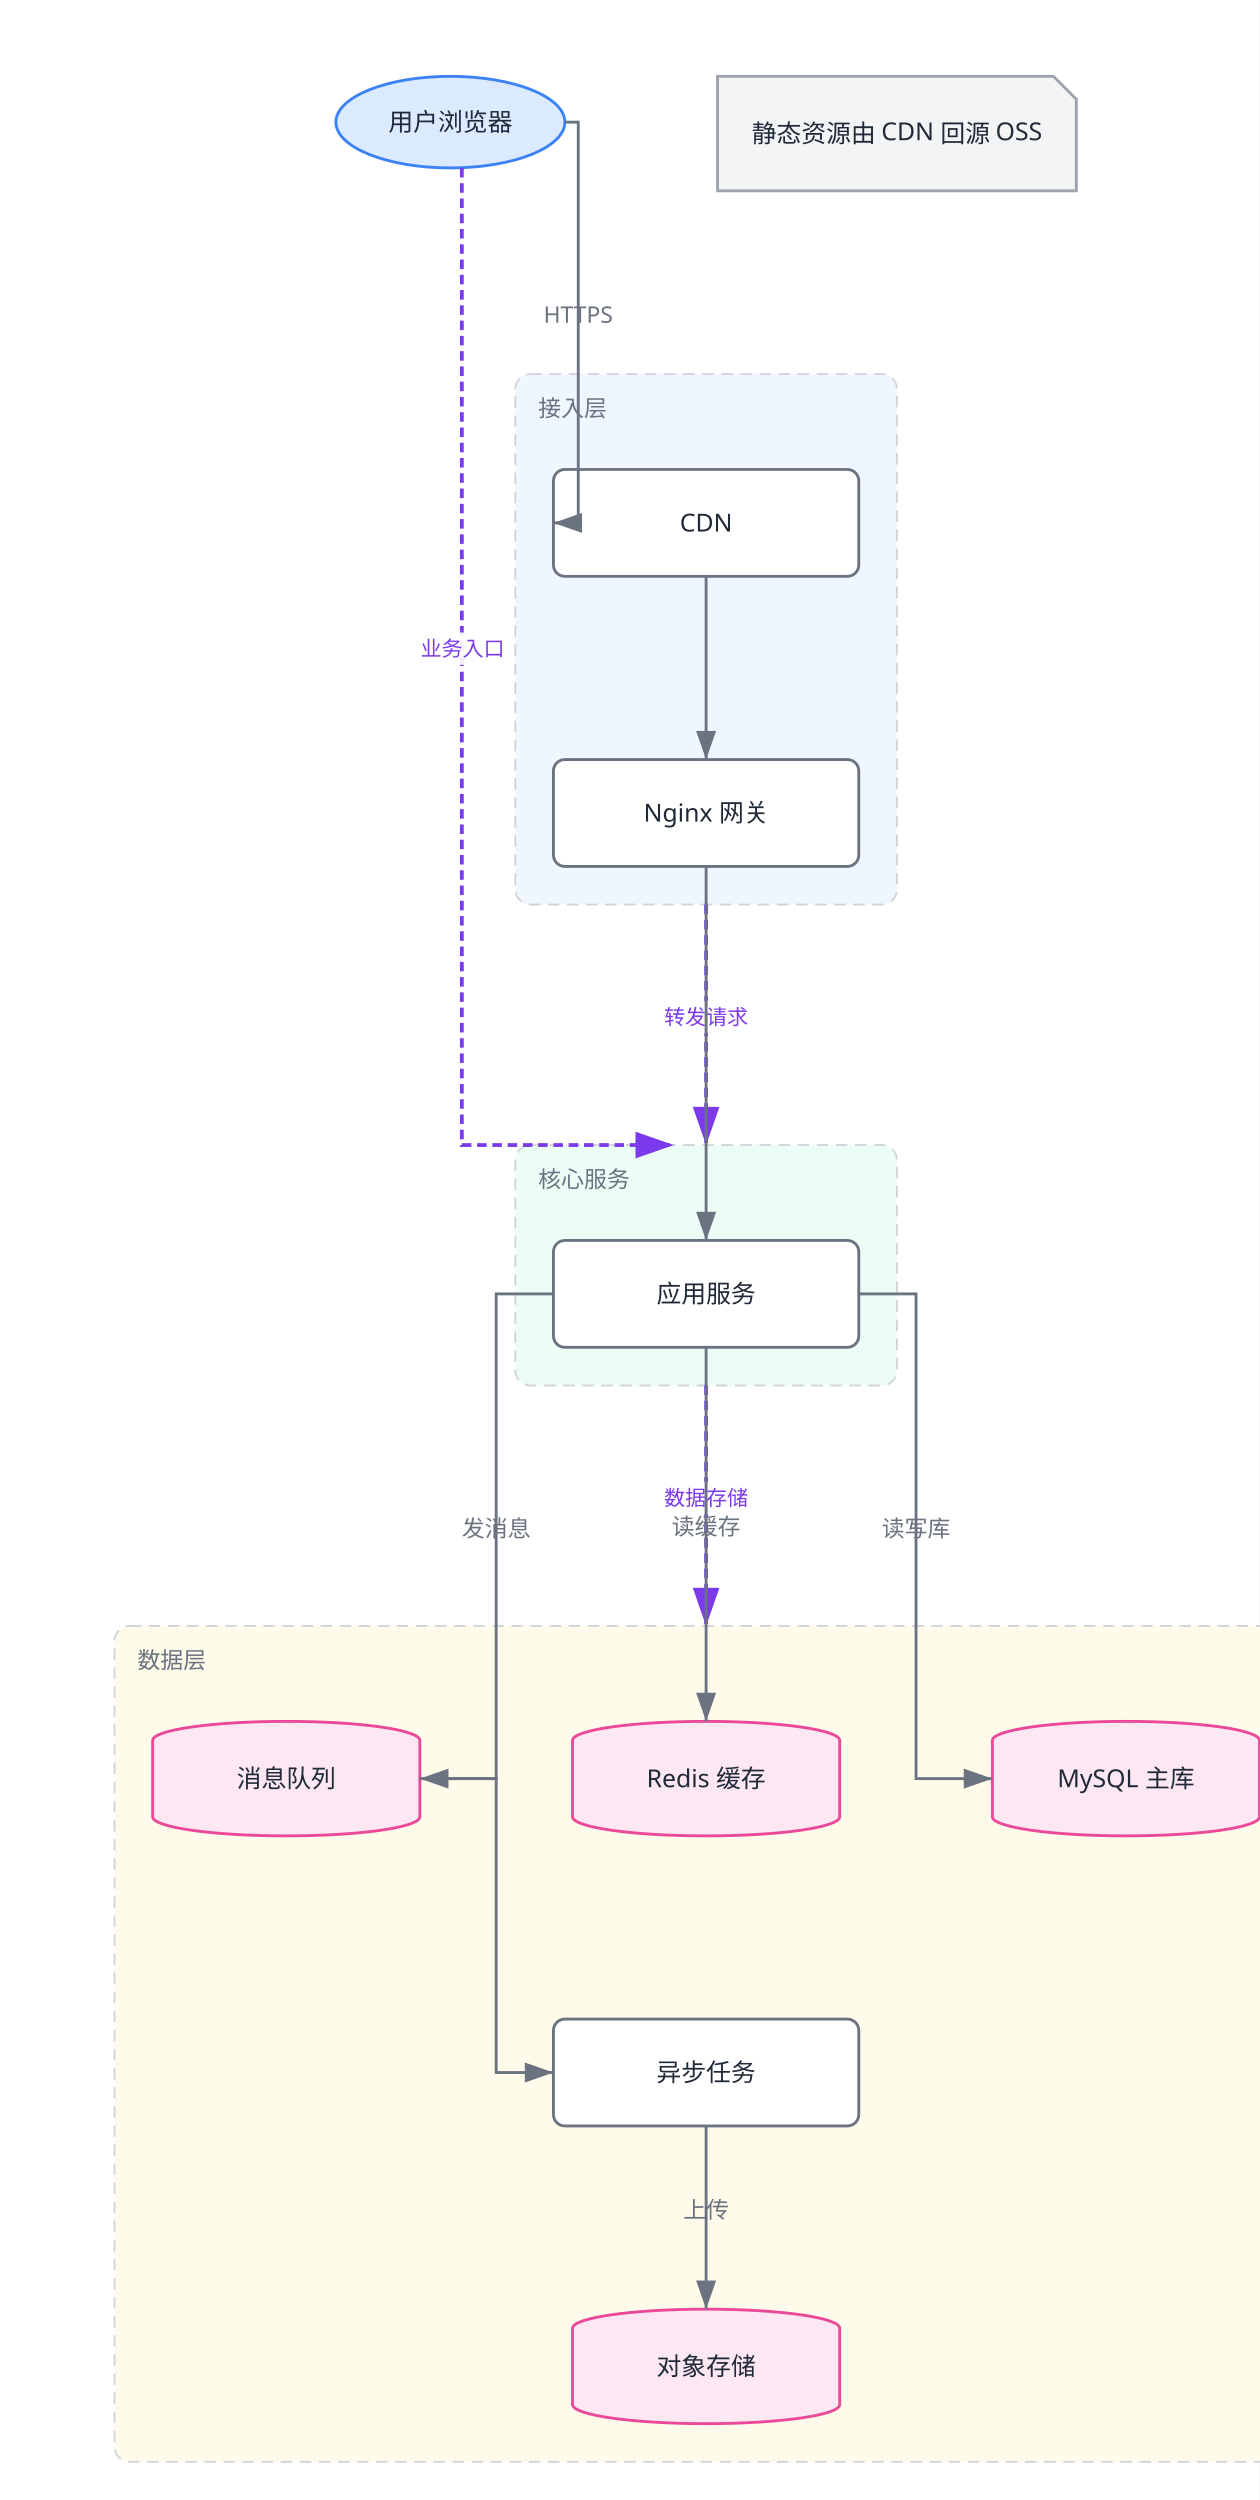
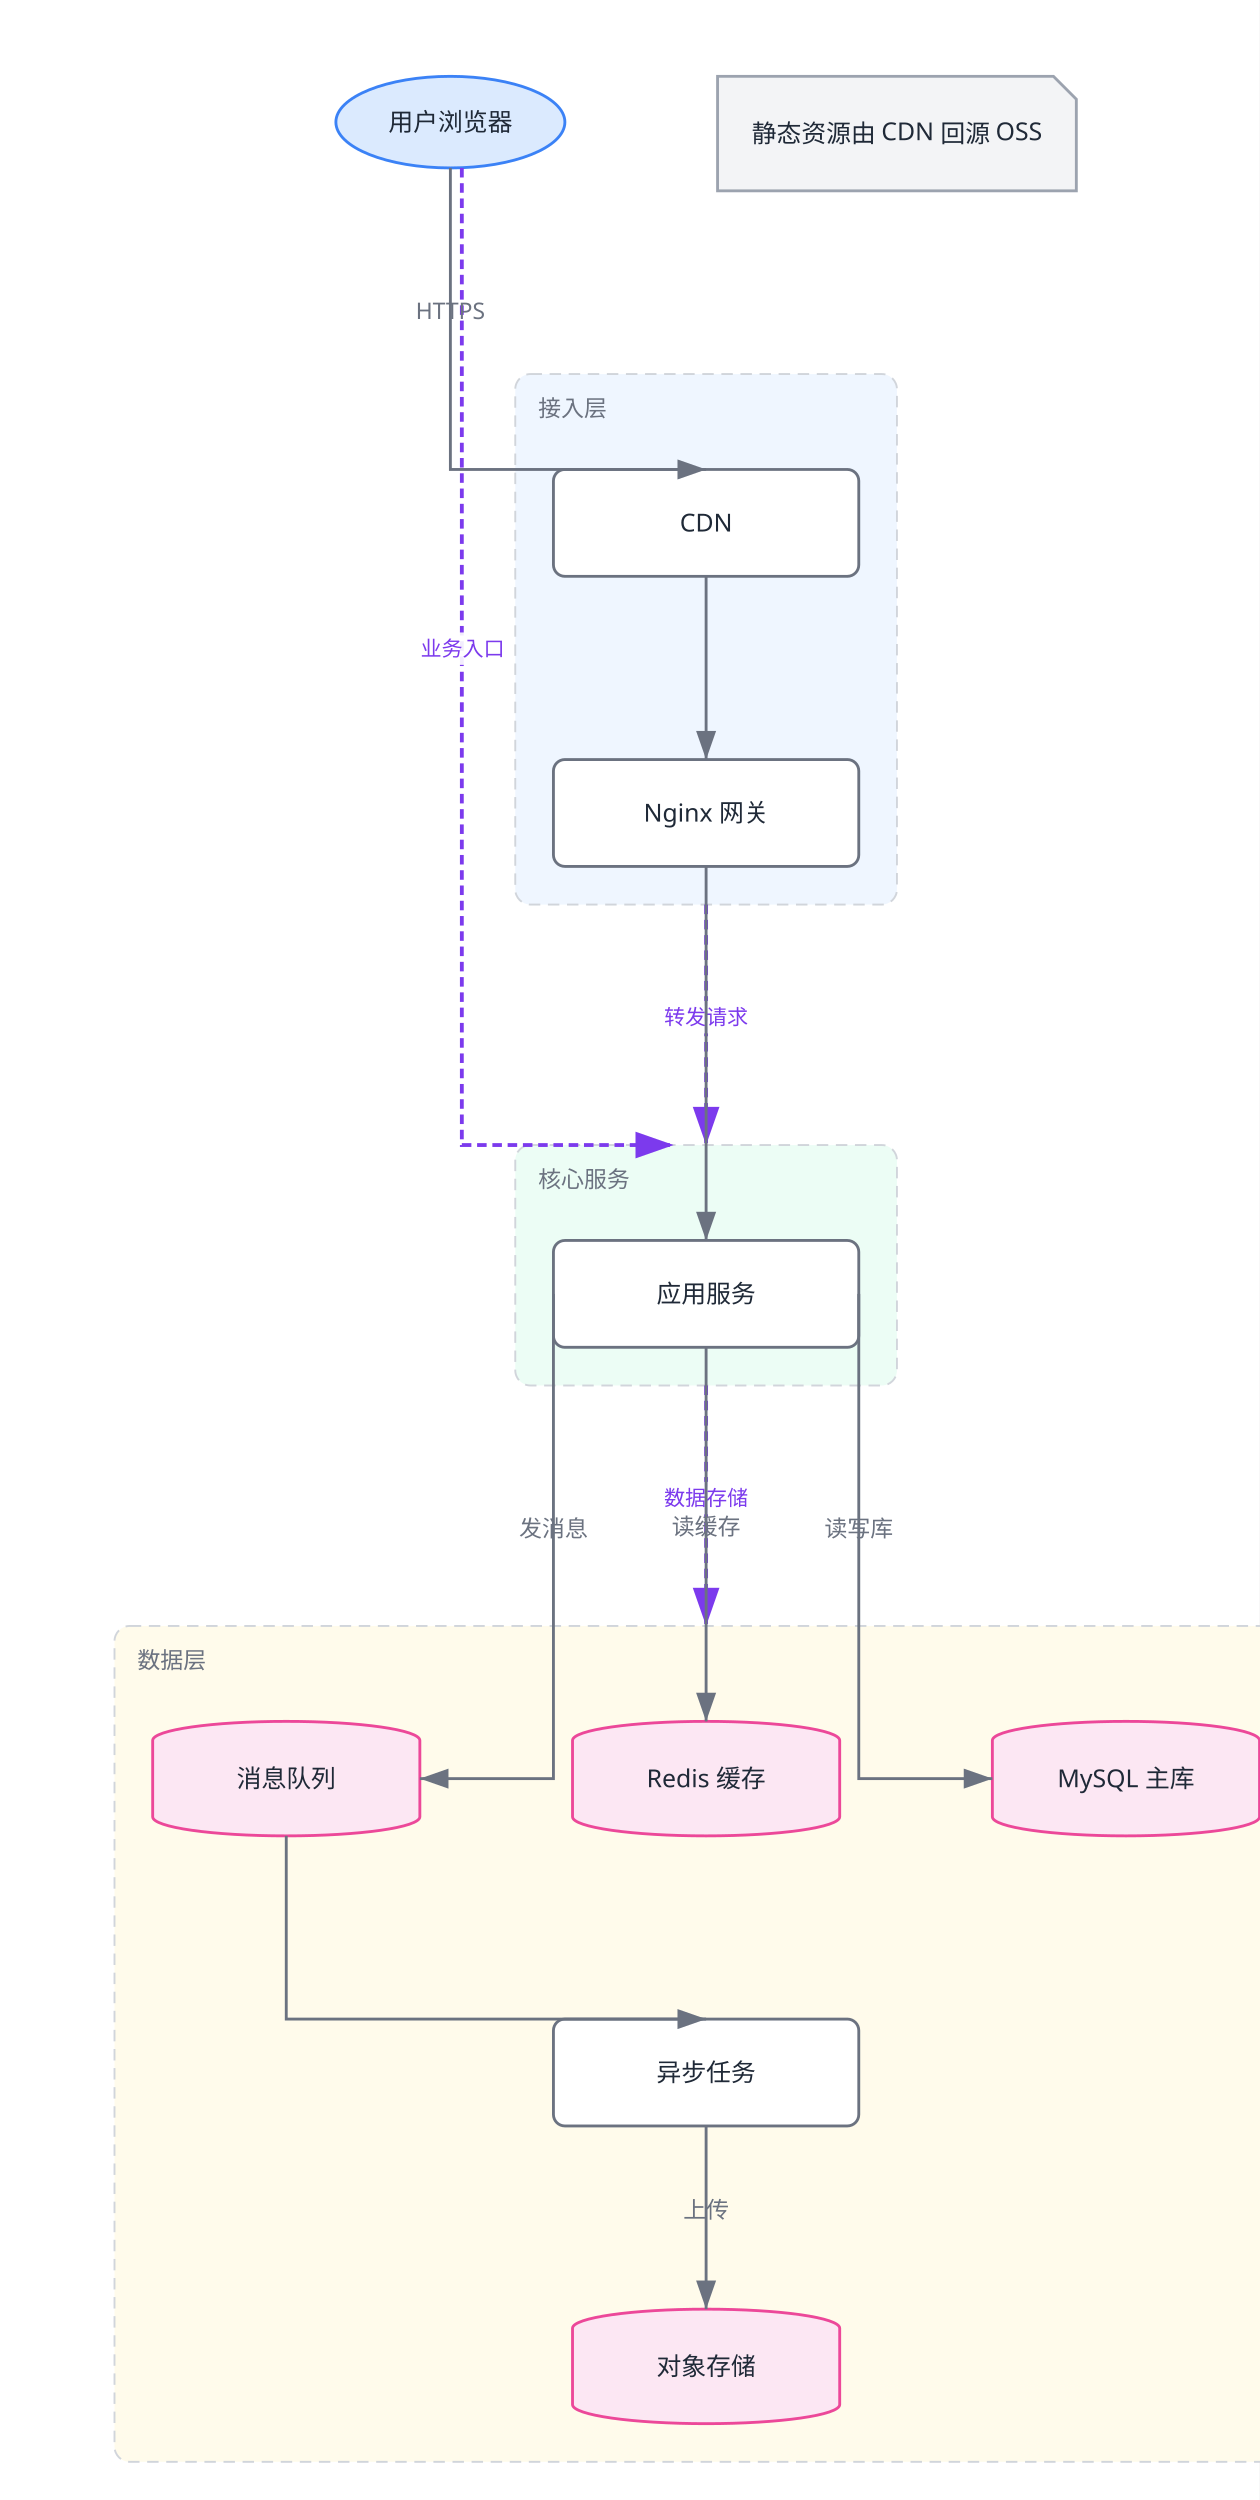
<svg xmlns="http://www.w3.org/2000/svg" width="660" height="1310" viewBox="0 0 660 1310">
  <defs>
    <marker id="arrowhead" markerWidth="10" markerHeight="7" refX="10" refY="3.5" orient="auto">
      <polygon points="0 0, 10 3.5, 0 7" fill="#6b7280" />
    </marker>
    <marker id="arrowhead-purple" markerWidth="10" markerHeight="7" refX="10" refY="3.5" orient="auto">
      <polygon points="0 0, 10 3.5, 0 7" fill="#7c3aed" />
    </marker>
  </defs>
  <style>.lgdl-anchors,.lgdl-edge-anchors{opacity:0;pointer-events:none;transition:opacity .12s ease}.lgdl-node:hover + .lgdl-anchors,.lgdl-class:hover + .lgdl-anchors,.lgdl-group:hover + .lgdl-anchors,.lgdl-lane:hover + .lgdl-anchors{opacity:1}.lgdl-edge:hover + .lgdl-edge-anchors,.lgdl-aggregate-edge:hover + .lgdl-edge-anchors{opacity:1}.lgdl-node.lgdl-hovered + .lgdl-anchors,.lgdl-class.lgdl-hovered + .lgdl-anchors,.lgdl-group.lgdl-hovered + .lgdl-anchors,.lgdl-lane.lgdl-hovered + .lgdl-anchors{opacity:1}.lgdl-edge.lgdl-hovered + .lgdl-edge-anchors,.lgdl-aggregate-edge.lgdl-hovered + .lgdl-edge-anchors{opacity:1}.lgdl-hovered{filter:drop-shadow(0 0 3px rgba(79,70,229,.65))}</style>
  <rect x="0" y="0" width="660" height="1310" fill="#ffffff" />
  <g class="lgdl-group" data-lgdl-loc="groups[0]">
    <rect x="270" y="196" width="200" height="278" rx="8" fill="#eff6ff" stroke="#d1d5db" stroke-dasharray="6 4" />
    <text x="282" y="214" font-family="'Segoe UI', 'PingFang SC', 'Microsoft YaHei', sans-serif" font-size="12" fill="#6b7280" text-anchor="start" dominant-baseline="middle">接入层</text>
  </g>
  <g class="lgdl-anchors">
    <circle cx="470.0" cy="335.0" r="3" fill="#64748b" />
    <circle cx="470.0" cy="361.8" r="3" fill="#64748b" />
    <circle cx="470.0" cy="392.7" r="3" fill="#64748b" />
    <circle cx="470.0" cy="435.0" r="3" fill="#64748b" />
    <circle cx="450.3" cy="474.0" r="3" fill="#64748b" />
    <circle cx="407.2" cy="474.0" r="3" fill="#64748b" />
    <circle cx="370.0" cy="474.0" r="3" fill="#64748b" />
    <circle cx="332.8" cy="474.0" r="3" fill="#64748b" />
    <circle cx="289.7" cy="474.0" r="3" fill="#64748b" />
    <circle cx="270.0" cy="435.0" r="3" fill="#64748b" />
    <circle cx="270.0" cy="392.7" r="3" fill="#64748b" />
    <circle cx="270.0" cy="361.8" r="3" fill="#64748b" />
    <circle cx="270.0" cy="335.0" r="3" fill="#64748b" />
    <circle cx="270.0" cy="308.2" r="3" fill="#64748b" />
    <circle cx="270.0" cy="277.3" r="3" fill="#64748b" />
    <circle cx="270.0" cy="235.0" r="3" fill="#64748b" />
    <circle cx="289.7" cy="196.0" r="3" fill="#64748b" />
    <circle cx="332.8" cy="196.0" r="3" fill="#64748b" />
    <circle cx="370.0" cy="196.0" r="3" fill="#64748b" />
    <circle cx="407.2" cy="196.0" r="3" fill="#64748b" />
    <circle cx="450.3" cy="196.0" r="3" fill="#64748b" />
    <circle cx="470.0" cy="235.0" r="3" fill="#64748b" />
    <circle cx="470.0" cy="277.3" r="3" fill="#64748b" />
    <circle cx="470.0" cy="308.2" r="3" fill="#64748b" />
  </g>
  <g class="lgdl-group" data-lgdl-loc="groups[1]">
    <rect x="270" y="600" width="200" height="126" rx="8" fill="#ecfdf5" stroke="#d1d5db" stroke-dasharray="6 4" />
    <text x="282" y="618" font-family="'Segoe UI', 'PingFang SC', 'Microsoft YaHei', sans-serif" font-size="12" fill="#6b7280" text-anchor="start" dominant-baseline="middle">核心服务</text>
  </g>
  <g class="lgdl-anchors">
    <circle cx="470.0" cy="663.0" r="3" fill="#64748b" />
    <circle cx="470.0" cy="689.8" r="3" fill="#64748b" />
    <circle cx="469.6" cy="720.5" r="3" fill="#64748b" />
    <circle cx="433.0" cy="726.0" r="3" fill="#64748b" />
    <circle cx="406.4" cy="726.0" r="3" fill="#64748b" />
    <circle cx="386.9" cy="726.0" r="3" fill="#64748b" />
    <circle cx="370.0" cy="726.0" r="3" fill="#64748b" />
    <circle cx="353.1" cy="726.0" r="3" fill="#64748b" />
    <circle cx="333.6" cy="726.0" r="3" fill="#64748b" />
    <circle cx="307.0" cy="726.0" r="3" fill="#64748b" />
    <circle cx="270.4" cy="720.5" r="3" fill="#64748b" />
    <circle cx="270.0" cy="689.8" r="3" fill="#64748b" />
    <circle cx="270.0" cy="663.0" r="3" fill="#64748b" />
    <circle cx="270.0" cy="636.2" r="3" fill="#64748b" />
    <circle cx="270.4" cy="605.5" r="3" fill="#64748b" />
    <circle cx="307.0" cy="600.0" r="3" fill="#64748b" />
    <circle cx="333.6" cy="600.0" r="3" fill="#64748b" />
    <circle cx="353.1" cy="600.0" r="3" fill="#64748b" />
    <circle cx="370.0" cy="600.0" r="3" fill="#64748b" />
    <circle cx="386.9" cy="600.0" r="3" fill="#64748b" />
    <circle cx="406.4" cy="600.0" r="3" fill="#64748b" />
    <circle cx="433.0" cy="600.0" r="3" fill="#64748b" />
    <circle cx="469.6" cy="605.5" r="3" fill="#64748b" />
    <circle cx="470.0" cy="636.2" r="3" fill="#64748b" />
  </g>
  <g class="lgdl-group" data-lgdl-loc="groups[2]">
    <rect x="60" y="852" width="620" height="438" rx="8" fill="#fffbeb" stroke="#d1d5db" stroke-dasharray="6 4" />
    <text x="72" y="870" font-family="'Segoe UI', 'PingFang SC', 'Microsoft YaHei', sans-serif" font-size="12" fill="#6b7280" text-anchor="start" dominant-baseline="middle">数据层</text>
  </g>
  <g class="lgdl-anchors">
    <circle cx="680.0" cy="1071.0" r="3" fill="#64748b" />
    <circle cx="680.0" cy="1154.1" r="3" fill="#64748b" />
    <circle cx="680.0" cy="1250.0" r="3" fill="#64748b" />
    <circle cx="589.0" cy="1290.0" r="3" fill="#64748b" />
    <circle cx="496.4" cy="1290.0" r="3" fill="#64748b" />
    <circle cx="428.7" cy="1290.0" r="3" fill="#64748b" />
    <circle cx="370.0" cy="1290.0" r="3" fill="#64748b" />
    <circle cx="311.3" cy="1290.0" r="3" fill="#64748b" />
    <circle cx="243.6" cy="1290.0" r="3" fill="#64748b" />
    <circle cx="151.0" cy="1290.0" r="3" fill="#64748b" />
    <circle cx="60.0" cy="1250.0" r="3" fill="#64748b" />
    <circle cx="60.0" cy="1154.1" r="3" fill="#64748b" />
    <circle cx="60.0" cy="1071.0" r="3" fill="#64748b" />
    <circle cx="60.0" cy="987.9" r="3" fill="#64748b" />
    <circle cx="60.0" cy="892.0" r="3" fill="#64748b" />
    <circle cx="151.0" cy="852.0" r="3" fill="#64748b" />
    <circle cx="243.6" cy="852.0" r="3" fill="#64748b" />
    <circle cx="311.3" cy="852.0" r="3" fill="#64748b" />
    <circle cx="370.0" cy="852.0" r="3" fill="#64748b" />
    <circle cx="428.7" cy="852.0" r="3" fill="#64748b" />
    <circle cx="496.4" cy="852.0" r="3" fill="#64748b" />
    <circle cx="589.0" cy="852.0" r="3" fill="#64748b" />
    <circle cx="680.0" cy="892.0" r="3" fill="#64748b" />
    <circle cx="680.0" cy="987.9" r="3" fill="#64748b" />
  </g>
  <g class="lgdl-node" data-lgdl-loc="nodes[0]">
    <rect x="176" y="40" width="120" height="48" rx="60" ry="60" fill="#dbeafe" stroke="#3b82f6" stroke-width="1.5" />
    <text x="236" y="64" font-family="'Segoe UI', 'PingFang SC', 'Microsoft YaHei', sans-serif" font-size="13" fill="#1f2937" text-anchor="middle" dominant-baseline="middle">用户浏览器</text>
  </g>
  <g class="lgdl-anchors">
    <circle cx="296.0" cy="64.0" r="3" fill="#3b82f6" />
    <circle cx="285.8" cy="77.4" r="3" fill="#3b82f6" />
    <circle cx="270.2" cy="83.7" r="3" fill="#3b82f6" />
    <circle cx="258.3" cy="86.3" r="3" fill="#3b82f6" />
    <circle cx="249.5" cy="87.4" r="3" fill="#3b82f6" />
    <circle cx="242.4" cy="87.9" r="3" fill="#3b82f6" />
    <circle cx="236.0" cy="88.0" r="3" fill="#3b82f6" />
    <circle cx="229.6" cy="87.9" r="3" fill="#3b82f6" />
    <circle cx="222.5" cy="87.4" r="3" fill="#3b82f6" />
    <circle cx="213.7" cy="86.3" r="3" fill="#3b82f6" />
    <circle cx="201.8" cy="83.7" r="3" fill="#3b82f6" />
    <circle cx="186.2" cy="77.4" r="3" fill="#3b82f6" />
    <circle cx="176.0" cy="64.0" r="3" fill="#3b82f6" />
    <circle cx="186.2" cy="50.6" r="3" fill="#3b82f6" />
    <circle cx="201.8" cy="44.3" r="3" fill="#3b82f6" />
    <circle cx="213.7" cy="41.7" r="3" fill="#3b82f6" />
    <circle cx="222.5" cy="40.6" r="3" fill="#3b82f6" />
    <circle cx="229.6" cy="40.1" r="3" fill="#3b82f6" />
    <circle cx="236.0" cy="40.0" r="3" fill="#3b82f6" />
    <circle cx="242.4" cy="40.1" r="3" fill="#3b82f6" />
    <circle cx="249.5" cy="40.6" r="3" fill="#3b82f6" />
    <circle cx="258.3" cy="41.7" r="3" fill="#3b82f6" />
    <circle cx="270.2" cy="44.3" r="3" fill="#3b82f6" />
    <circle cx="285.8" cy="50.6" r="3" fill="#3b82f6" />
  </g>
  <g class="lgdl-node" data-lgdl-loc="nodes[1]">
    <rect x="290" y="246" width="160" height="56" rx="6" ry="6" fill="#ffffff" stroke="#6b7280" stroke-width="1.5" />
    <text x="370" y="274" font-family="'Segoe UI', 'PingFang SC', 'Microsoft YaHei', sans-serif" font-size="13" fill="#1f2937" text-anchor="middle" dominant-baseline="middle">CDN</text>
  </g>
  <g class="lgdl-anchors">
    <circle cx="450.0" cy="274.0" r="3" fill="#6b7280" />
    <circle cx="450.0" cy="295.4" r="3" fill="#6b7280" />
    <circle cx="418.5" cy="302.0" r="3" fill="#6b7280" />
    <circle cx="398.0" cy="302.0" r="3" fill="#6b7280" />
    <circle cx="386.2" cy="302.0" r="3" fill="#6b7280" />
    <circle cx="377.5" cy="302.0" r="3" fill="#6b7280" />
    <circle cx="370.0" cy="302.0" r="3" fill="#6b7280" />
    <circle cx="362.5" cy="302.0" r="3" fill="#6b7280" />
    <circle cx="353.8" cy="302.0" r="3" fill="#6b7280" />
    <circle cx="342.0" cy="302.0" r="3" fill="#6b7280" />
    <circle cx="321.5" cy="302.0" r="3" fill="#6b7280" />
    <circle cx="290.0" cy="295.4" r="3" fill="#6b7280" />
    <circle cx="290.0" cy="274.0" r="3" fill="#6b7280" />
    <circle cx="290.0" cy="252.6" r="3" fill="#6b7280" />
    <circle cx="321.5" cy="246.0" r="3" fill="#6b7280" />
    <circle cx="342.0" cy="246.0" r="3" fill="#6b7280" />
    <circle cx="353.8" cy="246.0" r="3" fill="#6b7280" />
    <circle cx="362.5" cy="246.0" r="3" fill="#6b7280" />
    <circle cx="370.0" cy="246.0" r="3" fill="#6b7280" />
    <circle cx="377.5" cy="246.0" r="3" fill="#6b7280" />
    <circle cx="386.2" cy="246.0" r="3" fill="#6b7280" />
    <circle cx="398.0" cy="246.0" r="3" fill="#6b7280" />
    <circle cx="418.5" cy="246.0" r="3" fill="#6b7280" />
    <circle cx="450.0" cy="252.6" r="3" fill="#6b7280" />
  </g>
  <g class="lgdl-node" data-lgdl-loc="nodes[2]">
    <rect x="290" y="398" width="160" height="56" rx="6" ry="6" fill="#ffffff" stroke="#6b7280" stroke-width="1.5" />
    <text x="370" y="426" font-family="'Segoe UI', 'PingFang SC', 'Microsoft YaHei', sans-serif" font-size="13" fill="#1f2937" text-anchor="middle" dominant-baseline="middle">Nginx 网关</text>
  </g>
  <g class="lgdl-anchors">
    <circle cx="450.0" cy="426.0" r="3" fill="#6b7280" />
    <circle cx="450.0" cy="447.4" r="3" fill="#6b7280" />
    <circle cx="418.5" cy="454.0" r="3" fill="#6b7280" />
    <circle cx="398.0" cy="454.0" r="3" fill="#6b7280" />
    <circle cx="386.2" cy="454.0" r="3" fill="#6b7280" />
    <circle cx="377.5" cy="454.0" r="3" fill="#6b7280" />
    <circle cx="370.0" cy="454.0" r="3" fill="#6b7280" />
    <circle cx="362.5" cy="454.0" r="3" fill="#6b7280" />
    <circle cx="353.8" cy="454.0" r="3" fill="#6b7280" />
    <circle cx="342.0" cy="454.0" r="3" fill="#6b7280" />
    <circle cx="321.5" cy="454.0" r="3" fill="#6b7280" />
    <circle cx="290.0" cy="447.4" r="3" fill="#6b7280" />
    <circle cx="290.0" cy="426.0" r="3" fill="#6b7280" />
    <circle cx="290.0" cy="404.6" r="3" fill="#6b7280" />
    <circle cx="321.5" cy="398.0" r="3" fill="#6b7280" />
    <circle cx="342.0" cy="398.0" r="3" fill="#6b7280" />
    <circle cx="353.8" cy="398.0" r="3" fill="#6b7280" />
    <circle cx="362.5" cy="398.0" r="3" fill="#6b7280" />
    <circle cx="370.0" cy="398.0" r="3" fill="#6b7280" />
    <circle cx="377.5" cy="398.0" r="3" fill="#6b7280" />
    <circle cx="386.2" cy="398.0" r="3" fill="#6b7280" />
    <circle cx="398.0" cy="398.0" r="3" fill="#6b7280" />
    <circle cx="418.5" cy="398.0" r="3" fill="#6b7280" />
    <circle cx="450.0" cy="404.6" r="3" fill="#6b7280" />
  </g>
  <g class="lgdl-node" data-lgdl-loc="nodes[3]">
    <rect x="290" y="650" width="160" height="56" rx="6" ry="6" fill="#ffffff" stroke="#6b7280" stroke-width="1.5" />
    <text x="370" y="678" font-family="'Segoe UI', 'PingFang SC', 'Microsoft YaHei', sans-serif" font-size="13" fill="#1f2937" text-anchor="middle" dominant-baseline="middle">应用服务</text>
  </g>
  <g class="lgdl-anchors">
    <circle cx="450.0" cy="678.0" r="3" fill="#6b7280" />
    <circle cx="450.0" cy="699.4" r="3" fill="#6b7280" />
    <circle cx="418.5" cy="706.0" r="3" fill="#6b7280" />
    <circle cx="398.0" cy="706.0" r="3" fill="#6b7280" />
    <circle cx="386.2" cy="706.0" r="3" fill="#6b7280" />
    <circle cx="377.5" cy="706.0" r="3" fill="#6b7280" />
    <circle cx="370.0" cy="706.0" r="3" fill="#6b7280" />
    <circle cx="362.5" cy="706.0" r="3" fill="#6b7280" />
    <circle cx="353.8" cy="706.0" r="3" fill="#6b7280" />
    <circle cx="342.0" cy="706.0" r="3" fill="#6b7280" />
    <circle cx="321.5" cy="706.0" r="3" fill="#6b7280" />
    <circle cx="290.0" cy="699.4" r="3" fill="#6b7280" />
    <circle cx="290.0" cy="678.0" r="3" fill="#6b7280" />
    <circle cx="290.0" cy="656.6" r="3" fill="#6b7280" />
    <circle cx="321.5" cy="650.0" r="3" fill="#6b7280" />
    <circle cx="342.0" cy="650.0" r="3" fill="#6b7280" />
    <circle cx="353.8" cy="650.0" r="3" fill="#6b7280" />
    <circle cx="362.5" cy="650.0" r="3" fill="#6b7280" />
    <circle cx="370.0" cy="650.0" r="3" fill="#6b7280" />
    <circle cx="377.5" cy="650.0" r="3" fill="#6b7280" />
    <circle cx="386.2" cy="650.0" r="3" fill="#6b7280" />
    <circle cx="398.0" cy="650.0" r="3" fill="#6b7280" />
    <circle cx="418.5" cy="650.0" r="3" fill="#6b7280" />
    <circle cx="450.0" cy="656.6" r="3" fill="#6b7280" />
  </g>
  <g class="lgdl-node" data-lgdl-loc="nodes[4]">
    <path d="M 300,912 L 300,952 A 70,10 0 0 0 440,952 L 440,912 A 70,10 0 0 0 300,912 Z" fill="#fce7f3" stroke="#ec4899" stroke-width="1.5" />
    <text x="370" y="932" font-family="'Segoe UI', 'PingFang SC', 'Microsoft YaHei', sans-serif" font-size="13" fill="#1f2937" text-anchor="middle" dominant-baseline="middle">Redis 缓存</text>
  </g>
  <g class="lgdl-anchors">
    <circle cx="440.0" cy="932.0" r="3" fill="#ec4899" />
    <circle cx="440.0" cy="950.8" r="3" fill="#ec4899" />
    <circle cx="417.4" cy="959.4" r="3" fill="#ec4899" />
    <circle cx="399.1" cy="961.1" r="3" fill="#ec4899" />
    <circle cx="387.1" cy="961.7" r="3" fill="#ec4899" />
    <circle cx="378.0" cy="961.9" r="3" fill="#ec4899" />
    <circle cx="370.0" cy="962.0" r="3" fill="#ec4899" />
    <circle cx="362.0" cy="961.9" r="3" fill="#ec4899" />
    <circle cx="352.9" cy="961.7" r="3" fill="#ec4899" />
    <circle cx="340.9" cy="961.1" r="3" fill="#ec4899" />
    <circle cx="322.6" cy="959.4" r="3" fill="#ec4899" />
    <circle cx="300.0" cy="950.8" r="3" fill="#ec4899" />
    <circle cx="300.0" cy="932.0" r="3" fill="#ec4899" />
    <circle cx="300.0" cy="913.2" r="3" fill="#ec4899" />
    <circle cx="322.6" cy="904.6" r="3" fill="#ec4899" />
    <circle cx="340.9" cy="902.9" r="3" fill="#ec4899" />
    <circle cx="352.9" cy="902.3" r="3" fill="#ec4899" />
    <circle cx="362.0" cy="902.1" r="3" fill="#ec4899" />
    <circle cx="370.0" cy="902.0" r="3" fill="#ec4899" />
    <circle cx="378.0" cy="902.1" r="3" fill="#ec4899" />
    <circle cx="387.1" cy="902.3" r="3" fill="#ec4899" />
    <circle cx="399.1" cy="902.9" r="3" fill="#ec4899" />
    <circle cx="417.4" cy="904.6" r="3" fill="#ec4899" />
    <circle cx="440.0" cy="913.2" r="3" fill="#ec4899" />
  </g>
  <g class="lgdl-node" data-lgdl-loc="nodes[5]">
    <path d="M 520,912 L 520,952 A 70,10 0 0 0 660,952 L 660,912 A 70,10 0 0 0 520,912 Z" fill="#fce7f3" stroke="#ec4899" stroke-width="1.5" />
    <text x="590" y="932" font-family="'Segoe UI', 'PingFang SC', 'Microsoft YaHei', sans-serif" font-size="13" fill="#1f2937" text-anchor="middle" dominant-baseline="middle">MySQL 主库</text>
  </g>
  <g class="lgdl-anchors">
    <circle cx="660.0" cy="932.0" r="3" fill="#ec4899" />
    <circle cx="660.0" cy="950.8" r="3" fill="#ec4899" />
    <circle cx="637.4" cy="959.4" r="3" fill="#ec4899" />
    <circle cx="619.1" cy="961.1" r="3" fill="#ec4899" />
    <circle cx="607.1" cy="961.7" r="3" fill="#ec4899" />
    <circle cx="598.0" cy="961.9" r="3" fill="#ec4899" />
    <circle cx="590.0" cy="962.0" r="3" fill="#ec4899" />
    <circle cx="582.0" cy="961.9" r="3" fill="#ec4899" />
    <circle cx="572.9" cy="961.7" r="3" fill="#ec4899" />
    <circle cx="560.9" cy="961.1" r="3" fill="#ec4899" />
    <circle cx="542.6" cy="959.4" r="3" fill="#ec4899" />
    <circle cx="520.0" cy="950.8" r="3" fill="#ec4899" />
    <circle cx="520.0" cy="932.0" r="3" fill="#ec4899" />
    <circle cx="520.0" cy="913.2" r="3" fill="#ec4899" />
    <circle cx="542.6" cy="904.6" r="3" fill="#ec4899" />
    <circle cx="560.9" cy="902.9" r="3" fill="#ec4899" />
    <circle cx="572.9" cy="902.3" r="3" fill="#ec4899" />
    <circle cx="582.0" cy="902.1" r="3" fill="#ec4899" />
    <circle cx="590.0" cy="902.0" r="3" fill="#ec4899" />
    <circle cx="598.0" cy="902.1" r="3" fill="#ec4899" />
    <circle cx="607.1" cy="902.3" r="3" fill="#ec4899" />
    <circle cx="619.1" cy="902.9" r="3" fill="#ec4899" />
    <circle cx="637.4" cy="904.6" r="3" fill="#ec4899" />
    <circle cx="660.0" cy="913.2" r="3" fill="#ec4899" />
  </g>
  <g class="lgdl-node" data-lgdl-loc="nodes[6]">
    <path d="M 80,912 L 80,952 A 70,10 0 0 0 220,952 L 220,912 A 70,10 0 0 0 80,912 Z" fill="#fce7f3" stroke="#ec4899" stroke-width="1.5" />
    <text x="150" y="932" font-family="'Segoe UI', 'PingFang SC', 'Microsoft YaHei', sans-serif" font-size="13" fill="#1f2937" text-anchor="middle" dominant-baseline="middle">消息队列</text>
  </g>
  <g class="lgdl-anchors">
    <circle cx="220.0" cy="932.0" r="3" fill="#ec4899" />
    <circle cx="220.0" cy="950.8" r="3" fill="#ec4899" />
    <circle cx="197.4" cy="959.4" r="3" fill="#ec4899" />
    <circle cx="179.1" cy="961.1" r="3" fill="#ec4899" />
    <circle cx="167.1" cy="961.7" r="3" fill="#ec4899" />
    <circle cx="158.0" cy="961.9" r="3" fill="#ec4899" />
    <circle cx="150.0" cy="962.0" r="3" fill="#ec4899" />
    <circle cx="142.0" cy="961.9" r="3" fill="#ec4899" />
    <circle cx="132.9" cy="961.7" r="3" fill="#ec4899" />
    <circle cx="120.9" cy="961.1" r="3" fill="#ec4899" />
    <circle cx="102.6" cy="959.4" r="3" fill="#ec4899" />
    <circle cx="80.0" cy="950.8" r="3" fill="#ec4899" />
    <circle cx="80.0" cy="932.0" r="3" fill="#ec4899" />
    <circle cx="80.0" cy="913.2" r="3" fill="#ec4899" />
    <circle cx="102.6" cy="904.6" r="3" fill="#ec4899" />
    <circle cx="120.9" cy="902.9" r="3" fill="#ec4899" />
    <circle cx="132.9" cy="902.3" r="3" fill="#ec4899" />
    <circle cx="142.0" cy="902.1" r="3" fill="#ec4899" />
    <circle cx="150.0" cy="902.0" r="3" fill="#ec4899" />
    <circle cx="158.0" cy="902.1" r="3" fill="#ec4899" />
    <circle cx="167.1" cy="902.3" r="3" fill="#ec4899" />
    <circle cx="179.1" cy="902.9" r="3" fill="#ec4899" />
    <circle cx="197.4" cy="904.6" r="3" fill="#ec4899" />
    <circle cx="220.0" cy="913.2" r="3" fill="#ec4899" />
  </g>
  <g class="lgdl-node" data-lgdl-loc="nodes[7]">
    <rect x="290" y="1058" width="160" height="56" rx="6" ry="6" fill="#ffffff" stroke="#6b7280" stroke-width="1.5" />
    <text x="370" y="1086" font-family="'Segoe UI', 'PingFang SC', 'Microsoft YaHei', sans-serif" font-size="13" fill="#1f2937" text-anchor="middle" dominant-baseline="middle">异步任务</text>
  </g>
  <g class="lgdl-anchors">
    <circle cx="450.0" cy="1086.0" r="3" fill="#6b7280" />
    <circle cx="450.0" cy="1107.4" r="3" fill="#6b7280" />
    <circle cx="418.5" cy="1114.0" r="3" fill="#6b7280" />
    <circle cx="398.0" cy="1114.0" r="3" fill="#6b7280" />
    <circle cx="386.2" cy="1114.0" r="3" fill="#6b7280" />
    <circle cx="377.5" cy="1114.0" r="3" fill="#6b7280" />
    <circle cx="370.0" cy="1114.0" r="3" fill="#6b7280" />
    <circle cx="362.5" cy="1114.0" r="3" fill="#6b7280" />
    <circle cx="353.8" cy="1114.0" r="3" fill="#6b7280" />
    <circle cx="342.0" cy="1114.0" r="3" fill="#6b7280" />
    <circle cx="321.5" cy="1114.0" r="3" fill="#6b7280" />
    <circle cx="290.0" cy="1107.4" r="3" fill="#6b7280" />
    <circle cx="290.0" cy="1086.0" r="3" fill="#6b7280" />
    <circle cx="290.0" cy="1064.6" r="3" fill="#6b7280" />
    <circle cx="321.5" cy="1058.0" r="3" fill="#6b7280" />
    <circle cx="342.0" cy="1058.0" r="3" fill="#6b7280" />
    <circle cx="353.8" cy="1058.0" r="3" fill="#6b7280" />
    <circle cx="362.5" cy="1058.0" r="3" fill="#6b7280" />
    <circle cx="370.0" cy="1058.0" r="3" fill="#6b7280" />
    <circle cx="377.5" cy="1058.0" r="3" fill="#6b7280" />
    <circle cx="386.2" cy="1058.0" r="3" fill="#6b7280" />
    <circle cx="398.0" cy="1058.0" r="3" fill="#6b7280" />
    <circle cx="418.5" cy="1058.0" r="3" fill="#6b7280" />
    <circle cx="450.0" cy="1064.6" r="3" fill="#6b7280" />
  </g>
  <g class="lgdl-node" data-lgdl-loc="nodes[8]">
    <path d="M 300,1220 L 300,1260 A 70,10 0 0 0 440,1260 L 440,1220 A 70,10 0 0 0 300,1220 Z" fill="#fce7f3" stroke="#ec4899" stroke-width="1.5" />
    <text x="370" y="1240" font-family="'Segoe UI', 'PingFang SC', 'Microsoft YaHei', sans-serif" font-size="13" fill="#1f2937" text-anchor="middle" dominant-baseline="middle">对象存储</text>
  </g>
  <g class="lgdl-anchors">
    <circle cx="440.0" cy="1240.0" r="3" fill="#ec4899" />
    <circle cx="440.0" cy="1258.8" r="3" fill="#ec4899" />
    <circle cx="417.4" cy="1267.4" r="3" fill="#ec4899" />
    <circle cx="399.1" cy="1269.1" r="3" fill="#ec4899" />
    <circle cx="387.1" cy="1269.7" r="3" fill="#ec4899" />
    <circle cx="378.0" cy="1269.9" r="3" fill="#ec4899" />
    <circle cx="370.0" cy="1270.0" r="3" fill="#ec4899" />
    <circle cx="362.0" cy="1269.9" r="3" fill="#ec4899" />
    <circle cx="352.9" cy="1269.7" r="3" fill="#ec4899" />
    <circle cx="340.9" cy="1269.1" r="3" fill="#ec4899" />
    <circle cx="322.6" cy="1267.4" r="3" fill="#ec4899" />
    <circle cx="300.0" cy="1258.8" r="3" fill="#ec4899" />
    <circle cx="300.0" cy="1240.0" r="3" fill="#ec4899" />
    <circle cx="300.0" cy="1221.2" r="3" fill="#ec4899" />
    <circle cx="322.6" cy="1212.6" r="3" fill="#ec4899" />
    <circle cx="340.9" cy="1210.9" r="3" fill="#ec4899" />
    <circle cx="352.9" cy="1210.3" r="3" fill="#ec4899" />
    <circle cx="362.0" cy="1210.1" r="3" fill="#ec4899" />
    <circle cx="370.0" cy="1210.0" r="3" fill="#ec4899" />
    <circle cx="378.0" cy="1210.1" r="3" fill="#ec4899" />
    <circle cx="387.1" cy="1210.3" r="3" fill="#ec4899" />
    <circle cx="399.1" cy="1210.9" r="3" fill="#ec4899" />
    <circle cx="417.4" cy="1212.6" r="3" fill="#ec4899" />
    <circle cx="440.0" cy="1221.2" r="3" fill="#ec4899" />
  </g>
  <g class="lgdl-node" data-lgdl-loc="nodes[9]">
    <path d="M 376,40 L 552,40 L 564,52 L 564,100 L 376,100 Z" fill="#f3f4f6" stroke="#9ca3af" stroke-width="1.5" />
    <text x="470" y="70" font-family="'Segoe UI', 'PingFang SC', 'Microsoft YaHei', sans-serif" font-size="13" fill="#1f2937" text-anchor="middle" dominant-baseline="middle">静态资源由 CDN 回源 OSS</text>
  </g>
  <g class="lgdl-anchors">
    <circle cx="564.0" cy="70.0" r="3" fill="#9ca3af" />
    <circle cx="564.0" cy="95.2" r="3" fill="#9ca3af" />
    <circle cx="522.0" cy="100.0" r="3" fill="#9ca3af" />
    <circle cx="500.0" cy="100.0" r="3" fill="#9ca3af" />
    <circle cx="487.3" cy="100.0" r="3" fill="#9ca3af" />
    <circle cx="478.0" cy="100.0" r="3" fill="#9ca3af" />
    <circle cx="470.0" cy="100.0" r="3" fill="#9ca3af" />
    <circle cx="462.0" cy="100.0" r="3" fill="#9ca3af" />
    <circle cx="452.7" cy="100.0" r="3" fill="#9ca3af" />
    <circle cx="440.0" cy="100.0" r="3" fill="#9ca3af" />
    <circle cx="418.0" cy="100.0" r="3" fill="#9ca3af" />
    <circle cx="376.0" cy="95.2" r="3" fill="#9ca3af" />
    <circle cx="376.0" cy="70.0" r="3" fill="#9ca3af" />
    <circle cx="376.0" cy="44.8" r="3" fill="#9ca3af" />
    <circle cx="418.0" cy="40.0" r="3" fill="#9ca3af" />
    <circle cx="440.0" cy="40.0" r="3" fill="#9ca3af" />
    <circle cx="452.7" cy="40.0" r="3" fill="#9ca3af" />
    <circle cx="462.0" cy="40.0" r="3" fill="#9ca3af" />
    <circle cx="470.0" cy="40.0" r="3" fill="#9ca3af" />
    <circle cx="478.0" cy="40.0" r="3" fill="#9ca3af" />
    <circle cx="487.3" cy="40.0" r="3" fill="#9ca3af" />
    <circle cx="500.0" cy="40.0" r="3" fill="#9ca3af" />
    <circle cx="522.0" cy="40.0" r="3" fill="#9ca3af" />
    <circle cx="558.3" cy="46.3" r="3" fill="#9ca3af" />
  </g>
  <g class="lgdl-aggregate-edge" data-lgdl-loc="edges[8]">
    <path d="M 370,474 L 370,600" fill="none" stroke="#7c3aed" stroke-width="2" stroke-dasharray="5 3" marker-end="url(#arrowhead-purple)" />
    <rect x="344.0" y="524.5" width="52" height="17" rx="3" fill="#ffffff" opacity="0.9" />
    <text x="370" y="533" font-family="'Segoe UI', 'PingFang SC', 'Microsoft YaHei', sans-serif" font-size="11" fill="#7c3aed" text-anchor="middle" dominant-baseline="middle">转发请求</text>
  </g>
  <g class="lgdl-edge-anchors">
    <circle cx="370.0" cy="474.0" r="3.5" fill="#7c3aed" />
    <circle cx="370.0" cy="600.0" r="3.5" fill="#7c3aed" />
  </g>
  <g class="lgdl-aggregate-edge" data-lgdl-loc="edges[9]">
    <path d="M 370,726 L 370,852" fill="none" stroke="#7c3aed" stroke-width="2" stroke-dasharray="5 3" marker-end="url(#arrowhead-purple)" />
    <rect x="344.0" y="776.5" width="52" height="17" rx="3" fill="#ffffff" opacity="0.9" />
    <text x="370" y="785" font-family="'Segoe UI', 'PingFang SC', 'Microsoft YaHei', sans-serif" font-size="11" fill="#7c3aed" text-anchor="middle" dominant-baseline="middle">数据存储</text>
  </g>
  <g class="lgdl-edge-anchors">
    <circle cx="370.0" cy="726.0" r="3.5" fill="#7c3aed" />
    <circle cx="370.0" cy="852.0" r="3.5" fill="#7c3aed" />
  </g>
  <g class="lgdl-aggregate-edge" data-lgdl-loc="edges[10]">
    <path d="M 242,88 L 242,600 L 353,600" fill="none" stroke="#7c3aed" stroke-width="2" stroke-dasharray="5 3" marker-end="url(#arrowhead-purple)" />
    <rect x="216.4" y="331.4" width="52" height="17" rx="3" fill="#ffffff" opacity="0.9" />
    <text x="242.394" y="339.932" font-family="'Segoe UI', 'PingFang SC', 'Microsoft YaHei', sans-serif" font-size="11" fill="#7c3aed" text-anchor="middle" dominant-baseline="middle">业务入口</text>
  </g>
  <g class="lgdl-edge-anchors">
    <circle cx="242.4" cy="87.9" r="3.5" fill="#7c3aed" />
    <circle cx="353.1" cy="600.0" r="3.5" fill="#7c3aed" />
  </g>
  <g class="lgdl-edge" data-lgdl-loc="edges[0]">
-     <path d="M 296,64 L 303,64 L 303,274 L 290,274" fill="none" stroke="#6b7280" stroke-width="1.5" marker-end="url(#arrowhead)" />
-     <text x="303" y="165" font-family="'Segoe UI', 'PingFang SC', 'Microsoft YaHei', sans-serif" font-size="12" fill="#6b7280" text-anchor="middle" dominant-baseline="middle">HTTPS</text>
-   </g>
-   <g class="lgdl-edge-anchors">
-     <circle cx="296.0" cy="64.0" r="3.5" fill="#6b7280" />
-     <circle cx="290.0" cy="274.0" r="3.5" fill="#6b7280" />
+     <path d="M 236,88 L 236,246 L 370,246" fill="none" stroke="#6b7280" stroke-width="1.5" marker-end="url(#arrowhead)" />
+     <text x="236" y="163" font-family="'Segoe UI', 'PingFang SC', 'Microsoft YaHei', sans-serif" font-size="12" fill="#6b7280" text-anchor="middle" dominant-baseline="middle">HTTPS</text>
+   </g>
+   <g class="lgdl-edge-anchors">
+     <circle cx="236.0" cy="88.0" r="3.5" fill="#6b7280" />
+     <circle cx="370.0" cy="246.0" r="3.5" fill="#6b7280" />
  </g>
  <g class="lgdl-edge" data-lgdl-loc="edges[1]">
    <path d="M 370,302 L 370,398" fill="none" stroke="#6b7280" stroke-width="1.5" marker-end="url(#arrowhead)" />
  </g>
  <g class="lgdl-edge-anchors">
    <circle cx="370.0" cy="302.0" r="3.5" fill="#6b7280" />
    <circle cx="370.0" cy="398.0" r="3.5" fill="#6b7280" />
  </g>
  <g class="lgdl-edge" data-lgdl-loc="edges[2]">
    <path d="M 370,454 L 370,650" fill="none" stroke="#6b7280" stroke-width="1.5" marker-end="url(#arrowhead)" />
  </g>
  <g class="lgdl-edge-anchors">
    <circle cx="370.0" cy="454.0" r="3.5" fill="#6b7280" />
    <circle cx="370.0" cy="650.0" r="3.5" fill="#6b7280" />
  </g>
  <g class="lgdl-edge" data-lgdl-loc="edges[3]">
    <path d="M 370,706 L 370,902" fill="none" stroke="#6b7280" stroke-width="1.5" marker-end="url(#arrowhead)" />
    <text x="370" y="800" font-family="'Segoe UI', 'PingFang SC', 'Microsoft YaHei', sans-serif" font-size="12" fill="#6b7280" text-anchor="middle" dominant-baseline="middle">读缓存</text>
  </g>
  <g class="lgdl-edge-anchors">
    <circle cx="370.0" cy="706.0" r="3.5" fill="#6b7280" />
    <circle cx="370.0" cy="902.0" r="3.5" fill="#6b7280" />
  </g>
  <g class="lgdl-edge" data-lgdl-loc="edges[4]">
-     <path d="M 450,678 L 480,678 L 480,932 L 520,932" fill="none" stroke="#6b7280" stroke-width="1.5" marker-end="url(#arrowhead)" />
-     <text x="480" y="801" font-family="'Segoe UI', 'PingFang SC', 'Microsoft YaHei', sans-serif" font-size="12" fill="#6b7280" text-anchor="middle" dominant-baseline="middle">读写库</text>
+     <path d="M 450,678 L 450,932 L 520,932" fill="none" stroke="#6b7280" stroke-width="1.5" marker-end="url(#arrowhead)" />
+     <text x="450" y="801" font-family="'Segoe UI', 'PingFang SC', 'Microsoft YaHei', sans-serif" font-size="12" fill="#6b7280" text-anchor="middle" dominant-baseline="middle">读写库</text>
  </g>
  <g class="lgdl-edge-anchors">
    <circle cx="450.0" cy="678.0" r="3.5" fill="#6b7280" />
    <circle cx="520.0" cy="932.0" r="3.5" fill="#6b7280" />
  </g>
  <g class="lgdl-edge" data-lgdl-loc="edges[5]">
-     <path d="M 290,678 L 260,678 L 260,932 L 220,932" fill="none" stroke="#6b7280" stroke-width="1.5" marker-end="url(#arrowhead)" />
-     <text x="260" y="801" font-family="'Segoe UI', 'PingFang SC', 'Microsoft YaHei', sans-serif" font-size="12" fill="#6b7280" text-anchor="middle" dominant-baseline="middle">发消息</text>
+     <path d="M 290,678 L 290,932 L 220,932" fill="none" stroke="#6b7280" stroke-width="1.5" marker-end="url(#arrowhead)" />
+     <text x="290" y="801" font-family="'Segoe UI', 'PingFang SC', 'Microsoft YaHei', sans-serif" font-size="12" fill="#6b7280" text-anchor="middle" dominant-baseline="middle">发消息</text>
  </g>
  <g class="lgdl-edge-anchors">
    <circle cx="290.0" cy="678.0" r="3.5" fill="#6b7280" />
    <circle cx="220.0" cy="932.0" r="3.5" fill="#6b7280" />
  </g>
  <g class="lgdl-edge" data-lgdl-loc="edges[6]">
-     <path d="M 220,932 L 260,932 L 260,1086 L 290,1086" fill="none" stroke="#6b7280" stroke-width="1.5" marker-end="url(#arrowhead)" />
-   </g>
-   <g class="lgdl-edge-anchors">
-     <circle cx="220.0" cy="932.0" r="3.5" fill="#6b7280" />
-     <circle cx="290.0" cy="1086.0" r="3.5" fill="#6b7280" />
+     <path d="M 150,962 L 150,1058 L 370,1058" fill="none" stroke="#6b7280" stroke-width="1.5" marker-end="url(#arrowhead)" />
+   </g>
+   <g class="lgdl-edge-anchors">
+     <circle cx="150.0" cy="962.0" r="3.5" fill="#6b7280" />
+     <circle cx="370.0" cy="1058.0" r="3.5" fill="#6b7280" />
  </g>
  <g class="lgdl-edge" data-lgdl-loc="edges[7]">
    <path d="M 370,1114 L 370,1210" fill="none" stroke="#6b7280" stroke-width="1.5" marker-end="url(#arrowhead)" />
    <text x="370" y="1158" font-family="'Segoe UI', 'PingFang SC', 'Microsoft YaHei', sans-serif" font-size="12" fill="#6b7280" text-anchor="middle" dominant-baseline="middle">上传</text>
  </g>
  <g class="lgdl-edge-anchors">
    <circle cx="370.0" cy="1114.0" r="3.5" fill="#6b7280" />
    <circle cx="370.0" cy="1210.0" r="3.5" fill="#6b7280" />
  </g>
</svg>
